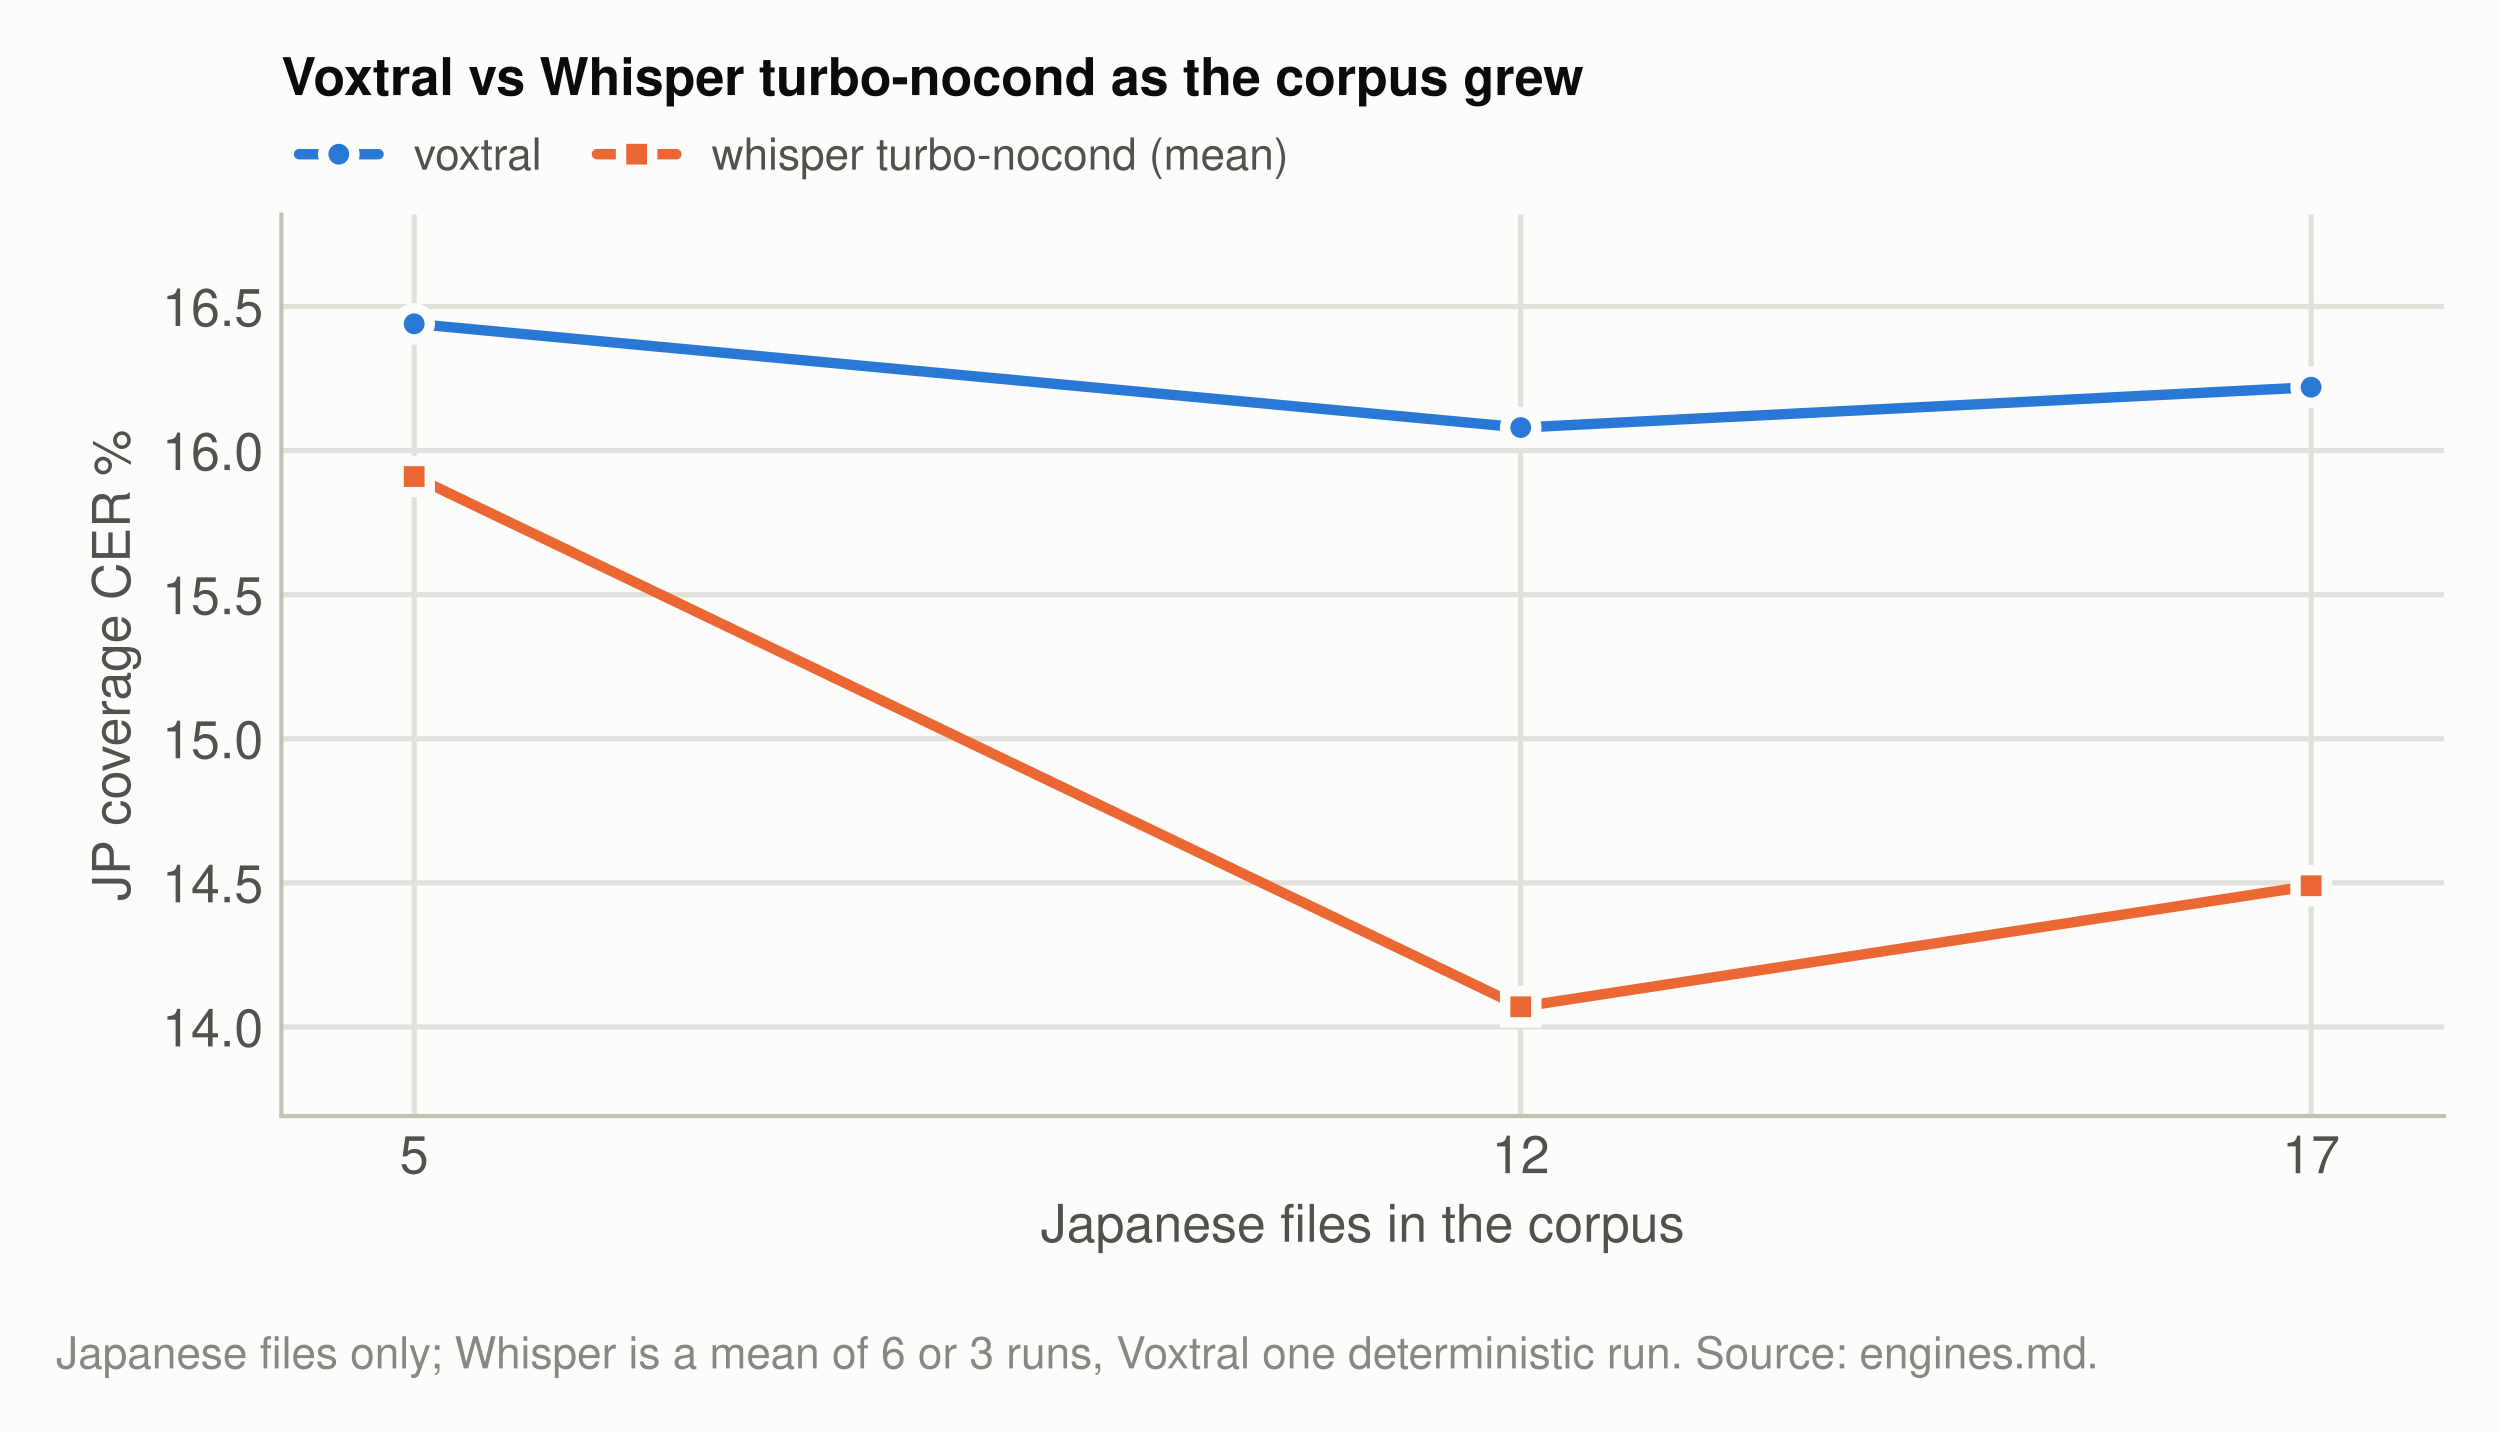
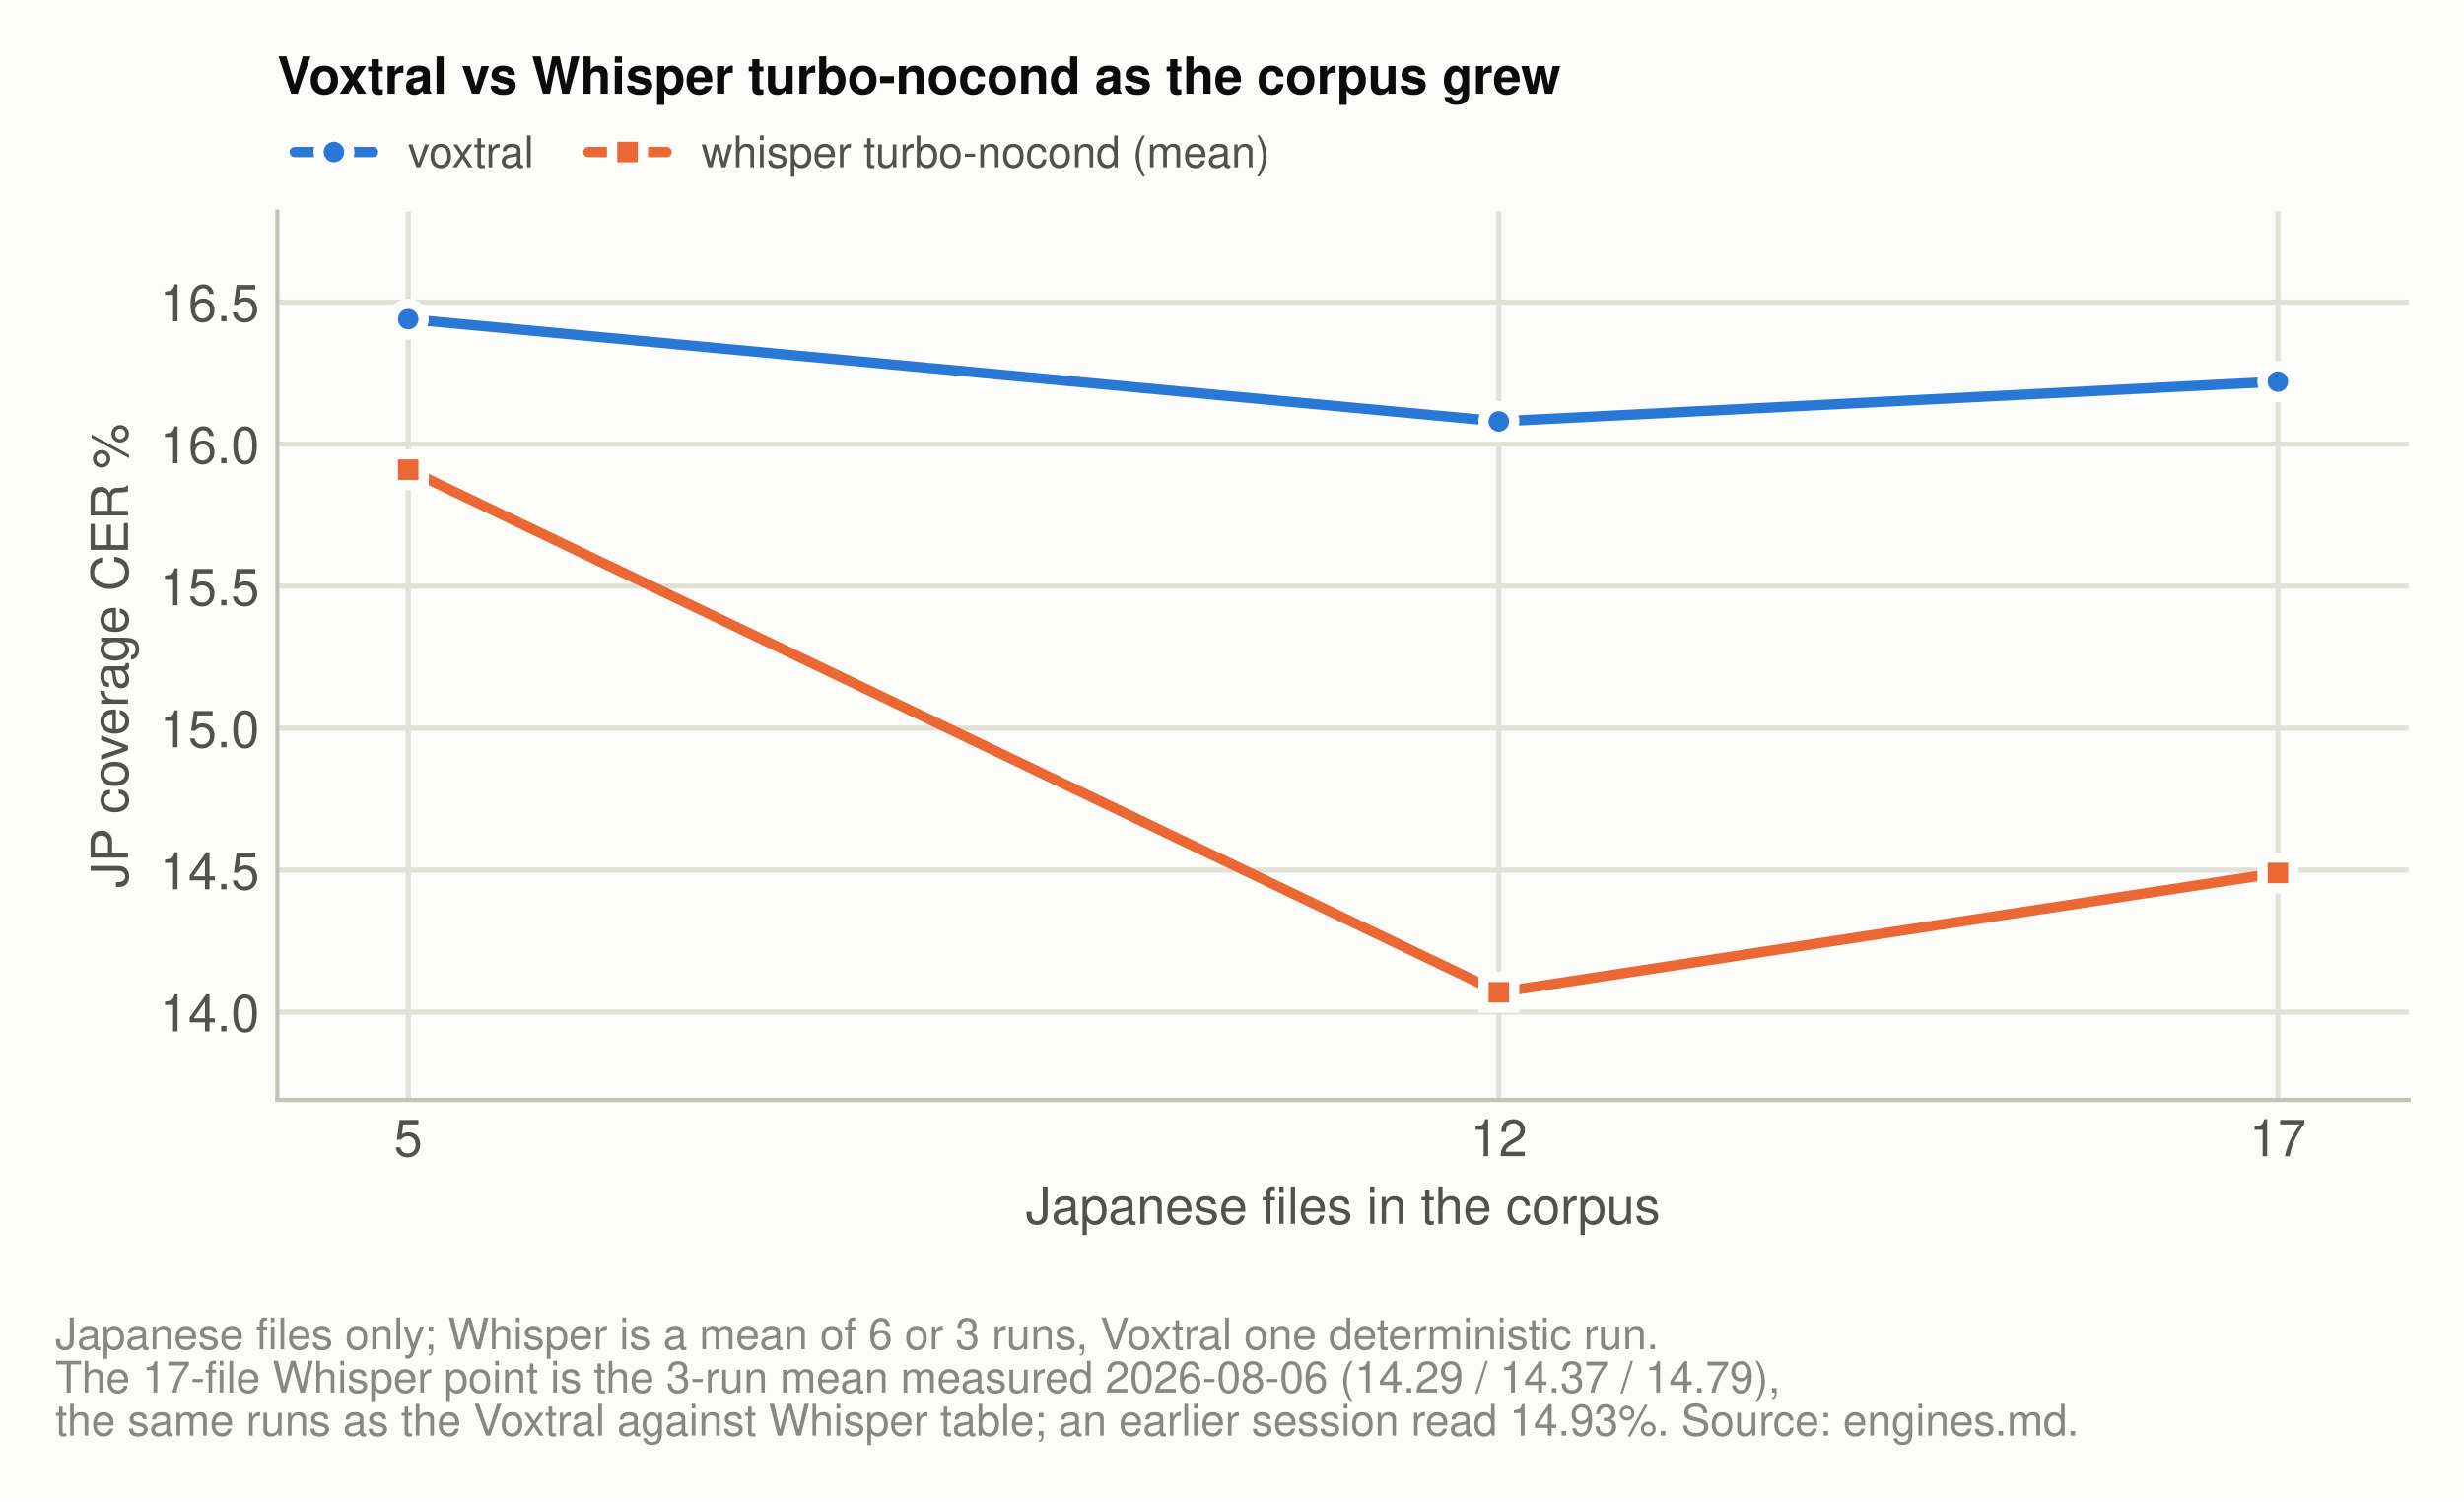
- <svg xmlns="http://www.w3.org/2000/svg" xmlns:xlink="http://www.w3.org/1999/xlink" width="481.248pt" height="276.096pt" viewBox="0 0 481.248 276.096" version="1.1">
+ <svg xmlns="http://www.w3.org/2000/svg" xmlns:xlink="http://www.w3.org/1999/xlink" width="481.248pt" height="293.199pt" viewBox="0 0 481.248 293.199" version="1.1">
  <defs>
    <style type="text/css">*{stroke-linejoin: round; stroke-linecap: butt}</style>
  </defs>
  <g id="figure_1">
    <g id="patch_1">
-       <path d="M 0 276.096  L 481.248 276.096  L 481.248 0  L 0 0  z " style="fill: #fcfcfb" />
+       <path d="M 0 293.199  L 481.248 293.199  L 481.248 0  L 0 0  z " style="fill: #fcfcfb" />
    </g>
    <g id="axes_1">
      <g id="patch_2">
        <path d="M 54.168 214.841  L 470.448 214.841  L 470.448 41.3  L 54.168 41.3  z " style="fill: #fcfcfb" />
      </g>
      <g id="matplotlib.axis_1">
        <g id="xtick_1">
          <g id="line2d_1">
-             <path d="M 79.729 214.841  L 79.729 41.3  " clip-path="url(#p1cc51975ec)" style="fill: none; stroke: #e1e0d9; stroke-linecap: round" />
+             <path d="M 79.729 214.841  L 79.729 41.3  " clip-path="url(#p7130e37392)" style="fill: none; stroke: #e1e0d9; stroke-linecap: round" />
          </g>
          <g id="line2d_2" />
          <g id="text_1">
            <text style="font-size: 10px; font-family: 'Helvetica', 'Arial', 'DejaVu Sans'; text-anchor: middle; fill: #52514e" x="79.729" y="225.841" transform="rotate(-0 79.72905 225.8408)">5</text>
          </g>
        </g>
        <g id="xtick_2">
          <g id="line2d_3">
-             <path d="M 292.738 214.841  L 292.738 41.3  " clip-path="url(#p1cc51975ec)" style="fill: none; stroke: #e1e0d9; stroke-linecap: round" />
+             <path d="M 292.738 214.841  L 292.738 41.3  " clip-path="url(#p7130e37392)" style="fill: none; stroke: #e1e0d9; stroke-linecap: round" />
          </g>
          <g id="line2d_4" />
          <g id="text_2">
            <text style="font-size: 10px; font-family: 'Helvetica', 'Arial', 'DejaVu Sans'; text-anchor: middle; fill: #52514e" x="292.738" y="225.841" transform="rotate(-0 292.7378 225.8408)">12</text>
          </g>
        </g>
        <g id="xtick_3">
          <g id="line2d_5">
-             <path d="M 444.887 214.841  L 444.887 41.3  " clip-path="url(#p1cc51975ec)" style="fill: none; stroke: #e1e0d9; stroke-linecap: round" />
+             <path d="M 444.887 214.841  L 444.887 41.3  " clip-path="url(#p7130e37392)" style="fill: none; stroke: #e1e0d9; stroke-linecap: round" />
          </g>
          <g id="line2d_6" />
          <g id="text_3">
            <text style="font-size: 10px; font-family: 'Helvetica', 'Arial', 'DejaVu Sans'; text-anchor: middle; fill: #52514e" x="444.887" y="225.841" transform="rotate(-0 444.8869 225.8408)">17</text>
          </g>
        </g>
        <g id="text_4">
          <text style="font-size: 10px; font-family: 'Helvetica', 'Arial', 'DejaVu Sans'; text-anchor: middle; fill: #52514e" x="262.308" y="239.04" transform="rotate(-0 262.308 239.04)">Japanese files in the corpus</text>
        </g>
      </g>
      <g id="matplotlib.axis_2">
        <g id="ytick_1">
          <g id="line2d_7">
-             <path d="M 54.168 197.689  L 470.448 197.689  " clip-path="url(#p1cc51975ec)" style="fill: none; stroke: #e1e0d9; stroke-linecap: round" />
+             <path d="M 54.168 197.689  L 470.448 197.689  " clip-path="url(#p7130e37392)" style="fill: none; stroke: #e1e0d9; stroke-linecap: round" />
          </g>
          <g id="line2d_8" />
          <g id="text_5">
            <text style="font-size: 10px; font-family: 'Helvetica', 'Arial', 'DejaVu Sans'; text-anchor: end; fill: #52514e" x="50.668" y="201.439" transform="rotate(-0 50.668 201.4386)">14.0</text>
          </g>
        </g>
        <g id="ytick_2">
          <g id="line2d_9">
-             <path d="M 54.168 169.952  L 470.448 169.952  " clip-path="url(#p1cc51975ec)" style="fill: none; stroke: #e1e0d9; stroke-linecap: round" />
+             <path d="M 54.168 169.952  L 470.448 169.952  " clip-path="url(#p7130e37392)" style="fill: none; stroke: #e1e0d9; stroke-linecap: round" />
          </g>
          <g id="line2d_10" />
          <g id="text_6">
            <text style="font-size: 10px; font-family: 'Helvetica', 'Arial', 'DejaVu Sans'; text-anchor: end; fill: #52514e" x="50.668" y="173.702" transform="rotate(-0 50.668 173.7023)">14.5</text>
          </g>
        </g>
        <g id="ytick_3">
          <g id="line2d_11">
-             <path d="M 54.168 142.216  L 470.448 142.216  " clip-path="url(#p1cc51975ec)" style="fill: none; stroke: #e1e0d9; stroke-linecap: round" />
+             <path d="M 54.168 142.216  L 470.448 142.216  " clip-path="url(#p7130e37392)" style="fill: none; stroke: #e1e0d9; stroke-linecap: round" />
          </g>
          <g id="line2d_12" />
          <g id="text_7">
            <text style="font-size: 10px; font-family: 'Helvetica', 'Arial', 'DejaVu Sans'; text-anchor: end; fill: #52514e" x="50.668" y="145.966" transform="rotate(-0 50.668 145.9659)">15.0</text>
          </g>
        </g>
        <g id="ytick_4">
          <g id="line2d_13">
-             <path d="M 54.168 114.48  L 470.448 114.48  " clip-path="url(#p1cc51975ec)" style="fill: none; stroke: #e1e0d9; stroke-linecap: round" />
+             <path d="M 54.168 114.48  L 470.448 114.48  " clip-path="url(#p7130e37392)" style="fill: none; stroke: #e1e0d9; stroke-linecap: round" />
          </g>
          <g id="line2d_14" />
          <g id="text_8">
            <text style="font-size: 10px; font-family: 'Helvetica', 'Arial', 'DejaVu Sans'; text-anchor: end; fill: #52514e" x="50.668" y="118.23" transform="rotate(-0 50.668 118.2296)">15.5</text>
          </g>
        </g>
        <g id="ytick_5">
          <g id="line2d_15">
-             <path d="M 54.168 86.743  L 470.448 86.743  " clip-path="url(#p1cc51975ec)" style="fill: none; stroke: #e1e0d9; stroke-linecap: round" />
+             <path d="M 54.168 86.743  L 470.448 86.743  " clip-path="url(#p7130e37392)" style="fill: none; stroke: #e1e0d9; stroke-linecap: round" />
          </g>
          <g id="line2d_16" />
          <g id="text_9">
            <text style="font-size: 10px; font-family: 'Helvetica', 'Arial', 'DejaVu Sans'; text-anchor: end; fill: #52514e" x="50.668" y="90.493" transform="rotate(-0 50.668 90.49323)">16.0</text>
          </g>
        </g>
        <g id="ytick_6">
          <g id="line2d_17">
-             <path d="M 54.168 59.007  L 470.448 59.007  " clip-path="url(#p1cc51975ec)" style="fill: none; stroke: #e1e0d9; stroke-linecap: round" />
+             <path d="M 54.168 59.007  L 470.448 59.007  " clip-path="url(#p7130e37392)" style="fill: none; stroke: #e1e0d9; stroke-linecap: round" />
          </g>
          <g id="line2d_18" />
          <g id="text_10">
            <text style="font-size: 10px; font-family: 'Helvetica', 'Arial', 'DejaVu Sans'; text-anchor: end; fill: #52514e" x="50.668" y="62.757" transform="rotate(-0 50.668 62.75688)">16.5</text>
          </g>
        </g>
        <g id="text_11">
          <text style="font-size: 10px; font-family: 'Helvetica', 'Arial', 'DejaVu Sans'; text-anchor: middle; fill: #52514e" x="24.995" y="128.07" transform="rotate(-90 24.99456 128.0704)">JP coverage CER %</text>
        </g>
      </g>
      <g id="patch_3">
        <path d="M 54.168 214.841  L 54.168 41.3  " style="fill: none; stroke: #c3c2b7; stroke-width: 0.8; stroke-linejoin: miter; stroke-linecap: square" />
      </g>
      <g id="patch_4">
        <path d="M 54.168 214.841  L 470.448 214.841  " style="fill: none; stroke: #c3c2b7; stroke-width: 0.8; stroke-linejoin: miter; stroke-linecap: square" />
      </g>
      <g id="line2d_19">
-         <path d="M 79.729 62.335  L 292.738 82.305  L 444.887 74.539  " clip-path="url(#p1cc51975ec)" style="fill: none; stroke: #2a78d6; stroke-width: 2; stroke-linecap: round" />
+         <path d="M 79.729 62.335  L 292.738 82.305  L 444.887 74.539  " clip-path="url(#p7130e37392)" style="fill: none; stroke: #2a78d6; stroke-width: 2; stroke-linecap: round" />
        <defs>
          <path id="m18ba76b1aa" d="M 0 3  C 0.796 3 1.559 2.684 2.121 2.121  C 2.684 1.559 3 0.796 3 0  C 3 -0.796 2.684 -1.559 2.121 -2.121  C 1.559 -2.684 0.796 -3 0 -3  C -0.796 -3 -1.559 -2.684 -2.121 -2.121  C -2.684 -1.559 -3 -0.796 -3 0  C -3 0.796 -2.684 1.559 -2.121 2.121  C -1.559 2.684 -0.796 3 0 3  z " style="stroke: #fcfcfb; stroke-width: 2" />
        </defs>
-         <g clip-path="url(#p1cc51975ec)">
+         <g clip-path="url(#p7130e37392)">
          <use xlink:href="#m18ba76b1aa" x="79.729" y="62.335" style="fill: #2a78d6; stroke: #fcfcfb; stroke-width: 2" />
          <use xlink:href="#m18ba76b1aa" x="292.738" y="82.305" style="fill: #2a78d6; stroke: #fcfcfb; stroke-width: 2" />
          <use xlink:href="#m18ba76b1aa" x="444.887" y="74.539" style="fill: #2a78d6; stroke: #fcfcfb; stroke-width: 2" />
        </g>
      </g>
      <g id="line2d_20">
-         <path d="M 79.729 91.736  L 292.738 193.806  L 444.887 170.507  " clip-path="url(#p1cc51975ec)" style="fill: none; stroke: #eb6834; stroke-width: 2; stroke-linecap: round" />
+         <path d="M 79.729 91.736  L 292.738 193.806  L 444.887 170.507  " clip-path="url(#p7130e37392)" style="fill: none; stroke: #eb6834; stroke-width: 2; stroke-linecap: round" />
        <defs>
          <path id="mdab91e5291" d="M -3 3  L 3 3  L 3 -3  L -3 -3  z " style="stroke: #fcfcfb; stroke-width: 2; stroke-linejoin: miter" />
        </defs>
-         <g clip-path="url(#p1cc51975ec)">
+         <g clip-path="url(#p7130e37392)">
          <use xlink:href="#mdab91e5291" x="79.729" y="91.736" style="fill: #eb6834; stroke: #fcfcfb; stroke-width: 2; stroke-linejoin: miter" />
          <use xlink:href="#mdab91e5291" x="292.738" y="193.806" style="fill: #eb6834; stroke: #fcfcfb; stroke-width: 2; stroke-linejoin: miter" />
          <use xlink:href="#mdab91e5291" x="444.887" y="170.507" style="fill: #eb6834; stroke: #fcfcfb; stroke-width: 2; stroke-linejoin: miter" />
        </g>
      </g>
      <g id="text_12">
        <text style="font-weight: 700; font-size: 10px; font-family: 'Helvetica', 'Arial', 'DejaVu Sans'; text-anchor: start; fill: #0b0b0b" x="54.168" y="18.3" transform="rotate(-0 54.168 18.3)">Voxtral vs Whisper turbo-nocond as the corpus grew</text>
      </g>
      <g id="legend_1">
        <g id="line2d_21">
          <path d="M 57.568 29.682  L 65.218 29.682  L 72.868 29.682  " style="fill: none; stroke: #2a78d6; stroke-width: 2; stroke-linecap: round" />
          <g>
            <use xlink:href="#m18ba76b1aa" x="65.218" y="29.682" style="fill: #2a78d6; stroke: #fcfcfb; stroke-width: 2" />
          </g>
        </g>
        <g id="text_13">
          <text style="font-size: 8.5px; font-family: 'Helvetica', 'Arial', 'DejaVu Sans'; text-anchor: start; fill: #52514e" x="79.668" y="32.657" transform="rotate(-0 79.668 32.65747)">voxtral</text>
        </g>
        <g id="line2d_22">
          <path d="M 114.902 29.682  L 122.552 29.682  L 130.202 29.682  " style="fill: none; stroke: #eb6834; stroke-width: 2; stroke-linecap: round" />
          <g>
            <use xlink:href="#mdab91e5291" x="122.552" y="29.682" style="fill: #eb6834; stroke: #fcfcfb; stroke-width: 2; stroke-linejoin: miter" />
          </g>
        </g>
        <g id="text_14">
          <text style="font-size: 8.5px; font-family: 'Helvetica', 'Arial', 'DejaVu Sans'; text-anchor: start; fill: #52514e" x="137.002" y="32.657" transform="rotate(-0 137.0018 32.65747)">whisper turbo-nocond (mean)</text>
        </g>
      </g>
    </g>
    <g id="text_15">
-       <text style="font-size: 8.5px; font-family: 'Helvetica', 'Arial', 'DejaVu Sans'; text-anchor: start; fill: #898781" x="10.8" y="263.415" transform="rotate(-0 10.8 263.415)">Japanese files only; Whisper is a mean of 6 or 3 runs, Voxtral one deterministic run. Source: engines.md.</text>
+       <text style="font-size: 8.5px; font-family: 'Helvetica', 'Arial', 'DejaVu Sans'; fill: #898781" transform="translate(10.8 263.5416)">Japanese files only; Whisper is a mean of 6 or 3 runs, Voxtral one deterministic run.</text>
+       <text style="font-size: 8.5px; font-family: 'Helvetica', 'Arial', 'DejaVu Sans'; fill: #898781" transform="translate(10.8 271.9919)">The 17-file Whisper point is the 3-run mean measured 2026-08-06 (14.29 / 14.37 / 14.79),</text>
+       <text style="font-size: 8.5px; font-family: 'Helvetica', 'Arial', 'DejaVu Sans'; fill: #898781" transform="translate(10.8 280.3918)">the same runs as the Voxtral against Whisper table; an earlier session read 14.93%. Source: engines.md.</text>
    </g>
  </g>
  <defs>
-     <clipPath id="p1cc51975ec">
+     <clipPath id="p7130e37392">
      <rect x="54.168" y="41.3" width="416.28" height="173.541" />
    </clipPath>
  </defs>
</svg>
